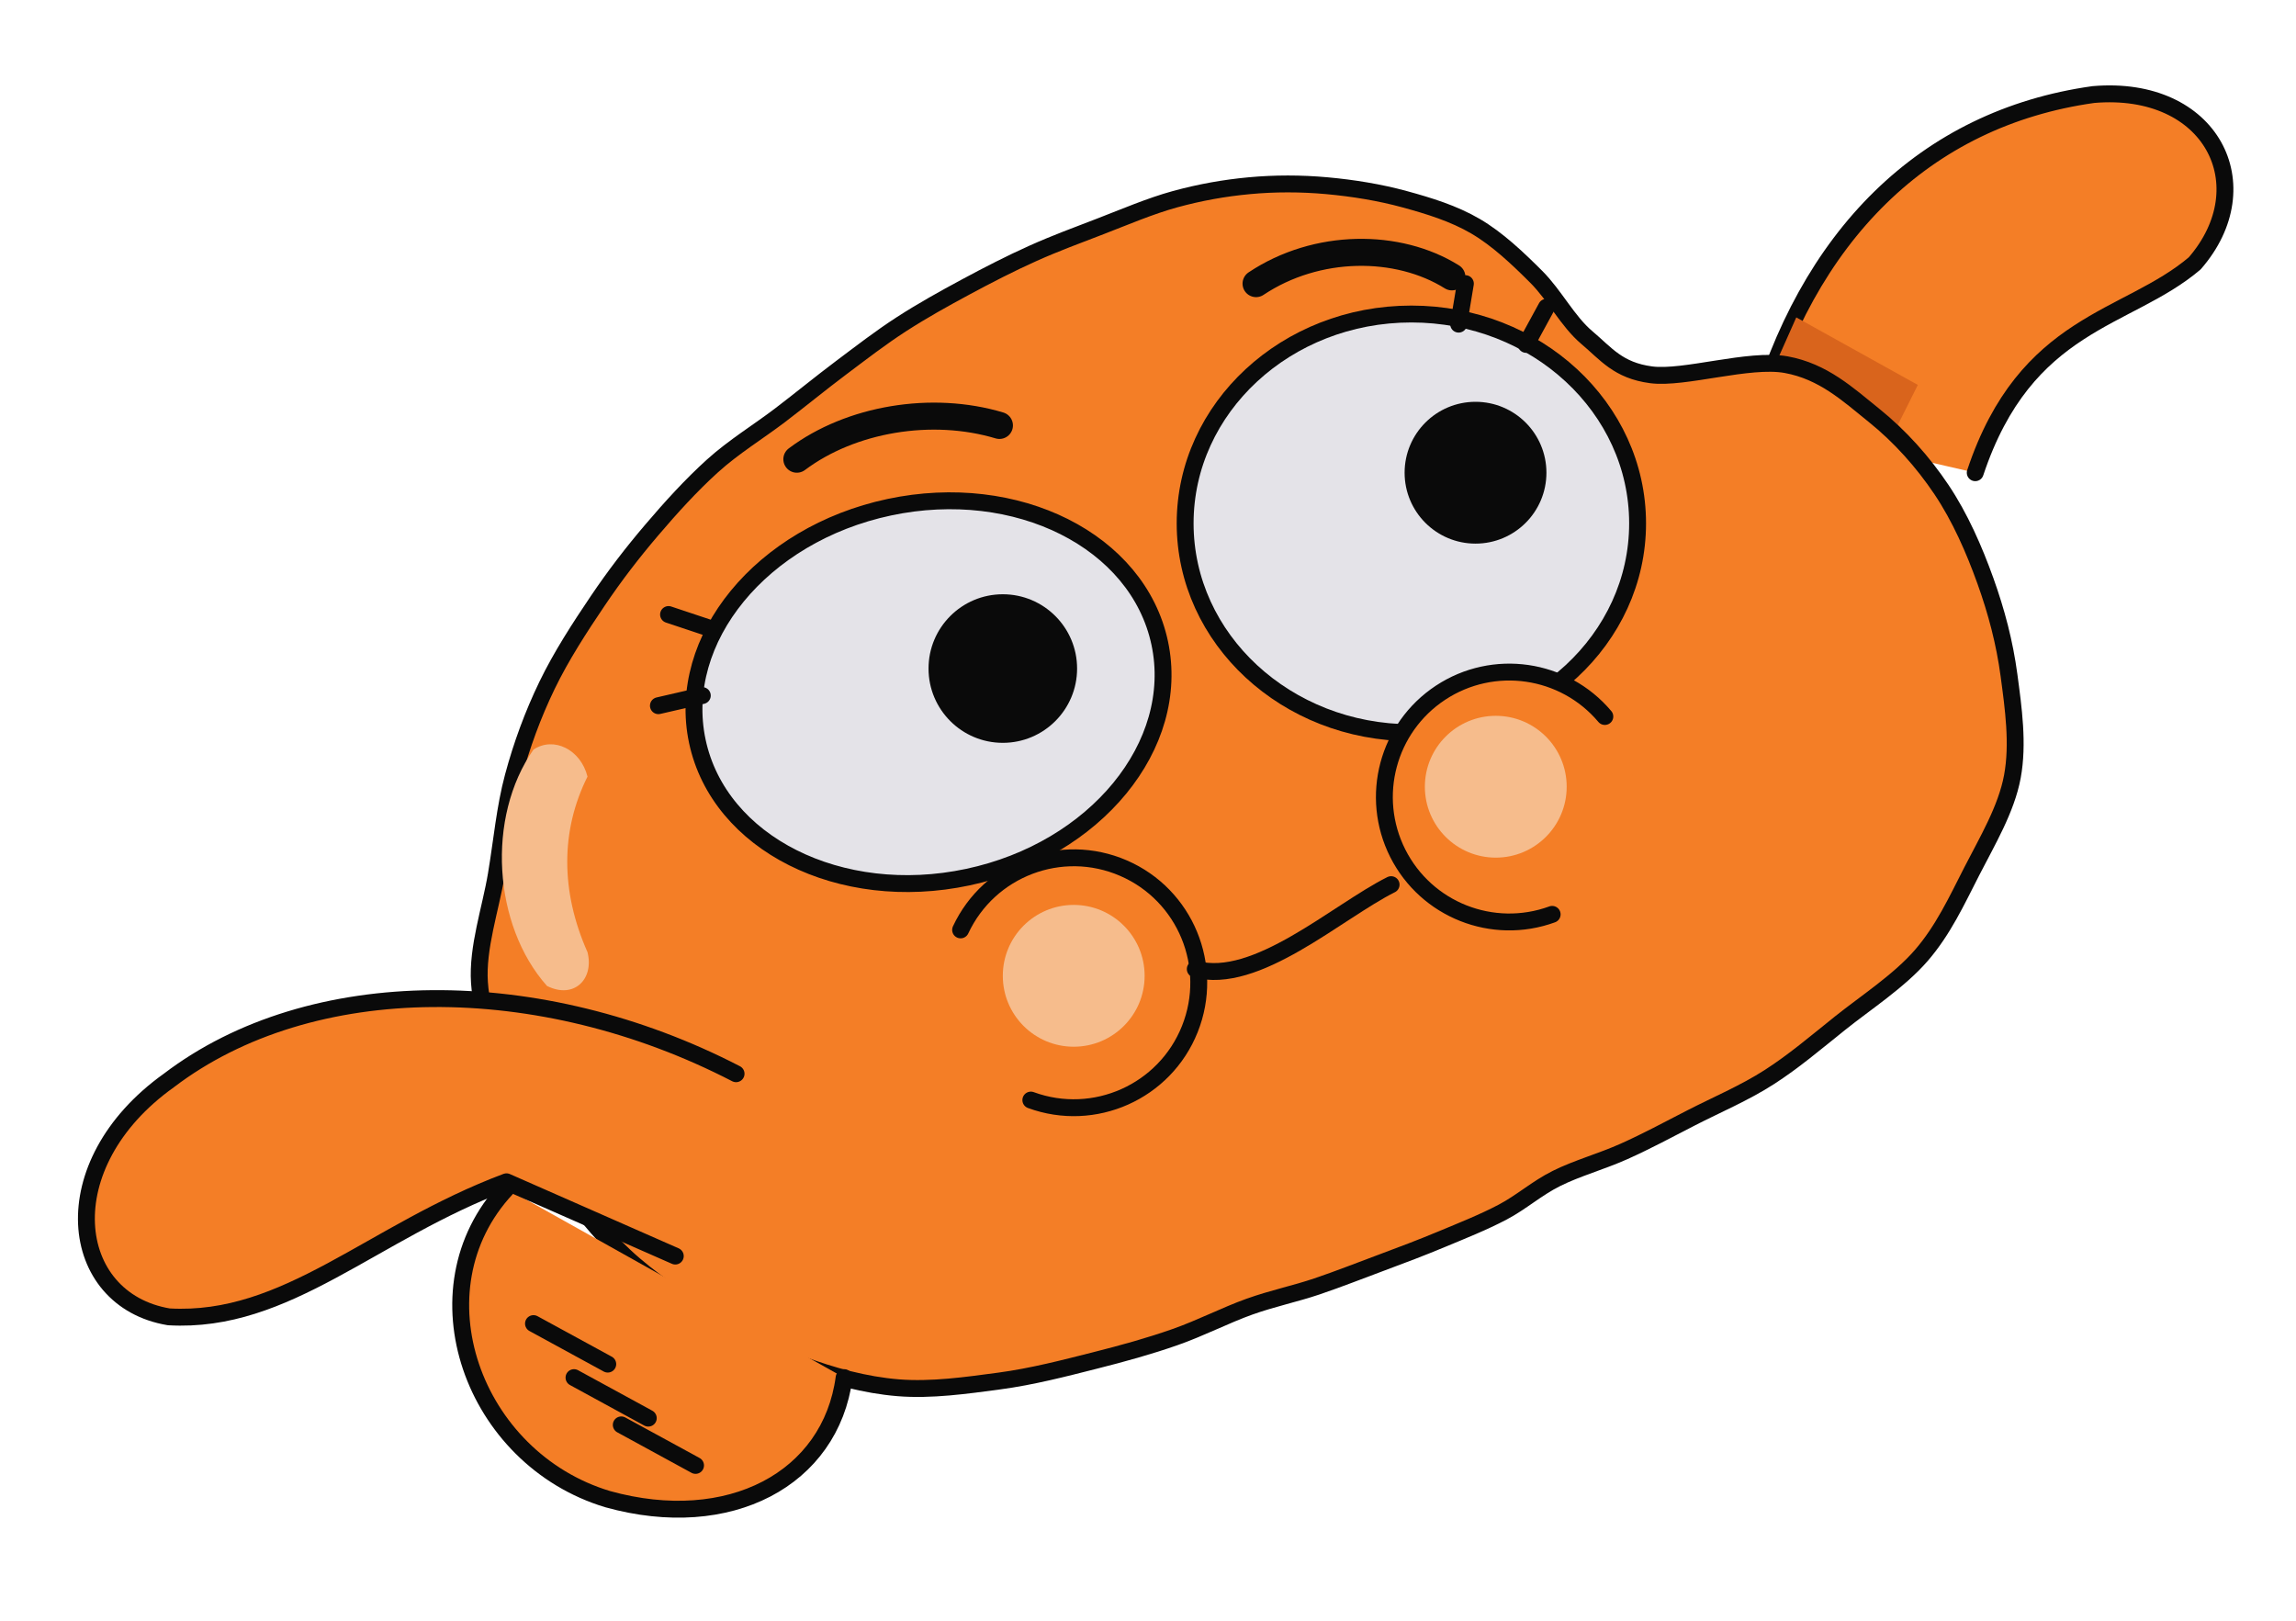
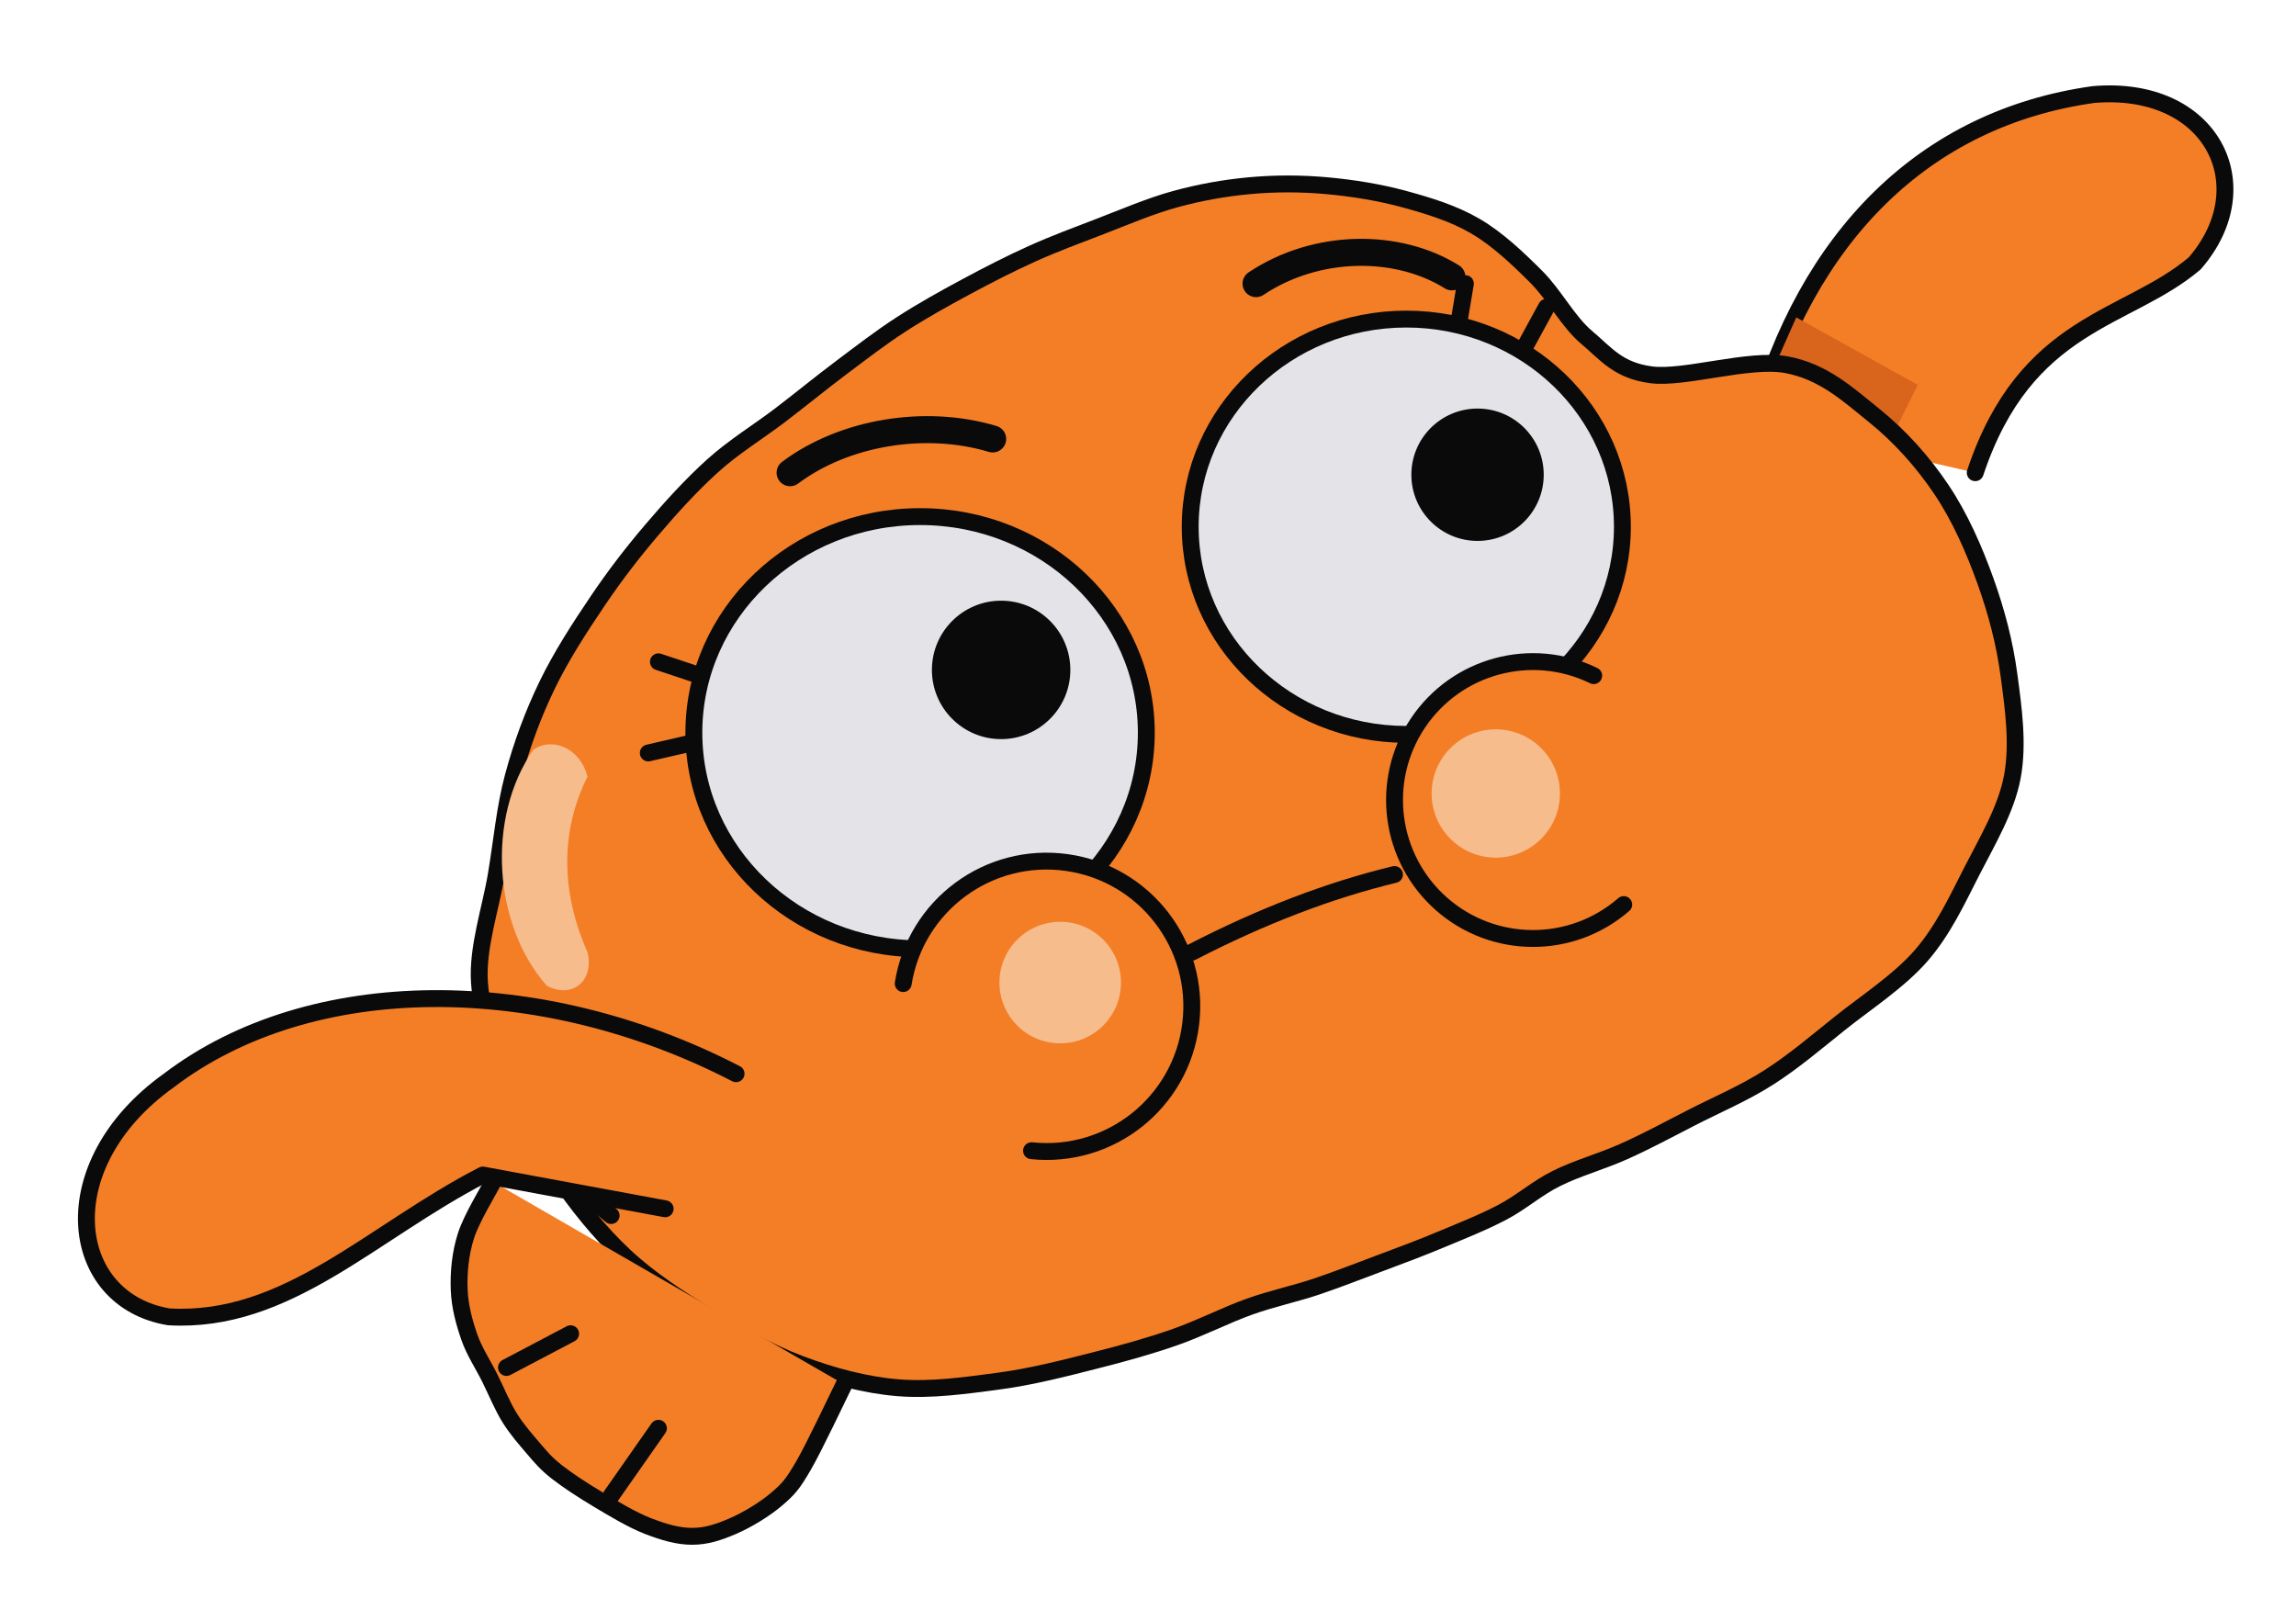
<svg xmlns="http://www.w3.org/2000/svg" viewBox="0 0 680 480" width="680" height="480">
  <path d="M520 125C535 70 570 35 620 28c35-3 50 27 30 50-20 17-50 17-65 62" fill="#f47e26" stroke="#0a0a0a" stroke-width="5" stroke-linecap="round" stroke-linejoin="round" />
  <path d="M524 112l34 22 10-20-36-20z" fill="#d9641c" />
  <path d="M370 55C377.5 54.3 385.3 54.3 393 55C400.7 55.7 408.7 57.0 416 59C423.3 61.0 430.5 63.2 437 67C443.5 70.8 449.5 76.5 455 82C460.5 87.5 464.3 95.2 470 100C475.7 104.8 479.2 109.7 489 111C498.8 112.3 518.0 106.0 529 108C540.0 110.0 547.3 116.8 555 123C562.7 129.2 569.5 136.8 575 145C580.5 153.2 584.7 162.8 588 172C591.3 181.2 593.7 190.3 595 200C596.3 209.7 597.8 220.3 596 230C594.2 239.7 588.5 249.2 584 258C579.5 266.8 575.5 275.5 569 283C562.5 290.5 552.5 297.0 545 303C537.5 309.0 531.3 314.3 524 319C516.7 323.7 508.2 327.3 501 331C493.8 334.7 487.7 338.0 481 341C474.3 344.0 467.0 346.0 461 349C455.0 352.0 450.7 356.0 445 359C439.3 362.0 433.0 364.5 427 367C421.0 369.5 415.2 371.7 409 374C402.8 376.3 396.5 378.8 390 381C383.5 383.2 377.0 384.5 370 387C363.0 389.5 355.7 393.3 348 396C340.3 398.7 332.7 400.8 324 403C315.3 405.2 305.7 407.7 296 409C286.3 410.3 275.8 411.8 266 411C256.2 410.2 246.3 407.5 237 404C227.7 400.5 218.7 395.3 210 390C201.3 384.7 192.5 379.0 185 372C177.5 365.0 170.7 356.5 165 348C159.3 339.5 154.8 330.5 151 321C147.2 311.5 142.7 301.3 142 291C141.3 280.7 145.3 269.2 147 259C148.7 248.8 149.5 239.3 152 230C154.5 220.7 157.8 211.7 162 203C166.2 194.3 171.8 185.7 177 178C182.2 170.3 187.3 163.7 193 157C198.7 150.3 204.7 143.7 211 138C217.3 132.3 224.7 127.8 231 123C237.3 118.2 243.0 113.5 249 109C255.0 104.5 260.8 100.0 267 96C273.2 92.0 279.5 88.5 286 85C292.5 81.5 299.3 78.0 306 75C312.7 72.0 319.0 69.7 326 67C333.0 64.3 340.7 61.0 348 59C355.3 57.0 362.5 55.7 370 55Z" fill="#f47e26" stroke="#0a0a0a" stroke-width="5" stroke-linecap="round" stroke-linejoin="round" />
  <path d="M158 222c-14 20-12 52 4 70 8 4 14-2 12-10-8-18-8-36 0-52-2-8-10-12-16-8z" fill="#f6bc8c" />
-   <path d="M150 352c-28 30-10 80 30 92 36 10 66-6 70-36" fill="#f47e26" stroke="#0a0a0a" stroke-width="5" stroke-linecap="round" stroke-linejoin="round" />
-   <path d="M158 392l22 12M170 408l22 12M184 422l22 12" fill="none" stroke="#0a0a0a" stroke-width="5" stroke-linecap="round" stroke-linejoin="round" />
-   <path d="M218 318C160 288 92 288 50 320c-35 25-30 65 0 70 35 2 60-25 100-40L200 372" fill="#f47e26" stroke="#0a0a0a" stroke-width="5" stroke-linecap="round" stroke-linejoin="round" />
-   <ellipse cx="275" cy="205" rx="70" ry="56" transform="rotate(-12 275 205)" fill="#e4e3e8" stroke="#0a0a0a" stroke-width="5" stroke-linecap="round" stroke-linejoin="round" />
-   <ellipse cx="418" cy="155" rx="67" ry="62" fill="#e4e3e8" stroke="#0a0a0a" stroke-width="5" stroke-linecap="round" stroke-linejoin="round" />
-   <circle cx="297" cy="198" r="22" fill="#0a0a0a" />
-   <circle cx="437" cy="140" r="21" fill="#0a0a0a" />
-   <path d="M210 186l-12-4M208 206l-13 3M432 96l2-12M452 102l6-11" fill="none" stroke="#0a0a0a" stroke-width="5" stroke-linecap="round" stroke-linejoin="round" />
-   <path d="M236 136c16-12 40-16 60-10M372 84c18-12 42-12 58-2" fill="none" stroke="#0a0a0a" stroke-width="8" stroke-linecap="round" stroke-linejoin="round" />
-   <circle cx="318" cy="291" r="37" fill="#f47e26" />
-   <path d="M284.5 275.4A37 37 0 1 1 305.3 325.8" fill="none" stroke="#0a0a0a" stroke-width="5" stroke-linecap="round" />
-   <circle cx="447" cy="236" r="37" fill="#f47e26" />
-   <path d="M475.3 212.2A37 37 0 1 0 459.7 270.8" fill="none" stroke="#0a0a0a" stroke-width="5" stroke-linecap="round" />
-   <path d="M354 287C372 292 396 270 412 262" fill="none" stroke="#0a0a0a" stroke-width="5" stroke-linecap="round" stroke-linejoin="round" />
-   <circle cx="318" cy="289" r="21" fill="#f6bc8c" />
-   <circle cx="443" cy="233" r="21" fill="#f6bc8c" />
+   <path d="M146 350C144.7 352.7 139.7 360.7 138 366C136.3 371.3 135.8 377.0 136 382C136.2 387.0 137.5 391.7 139 396C140.5 400.3 143.0 404.0 145 408C147.0 412.0 148.8 416.5 151 420C153.2 423.5 155.7 426.3 158 429C160.3 431.7 161.8 433.5 165 436C168.2 438.5 172.5 441.3 177 444C181.5 446.7 187.3 450.2 192 452C196.7 453.8 200.8 455.0 205 455C209.2 455.0 212.8 453.8 217 452C221.2 450.2 226.5 447.0 230 444C233.5 441.0 234.7 439.7 238 434C241.3 428.3 248.0 414.0 250 410" fill="#f47e26" stroke="#0a0a0a" stroke-width="5" stroke-linecap="round" stroke-linejoin="round" />
+   <path d="M150 405L169 395M181 443L195 423M175 355l6 5" fill="none" stroke="#0a0a0a" stroke-width="5" stroke-linecap="round" stroke-linejoin="round" />
+   <path d="M218 318C160 288 92 288 50 320c-35 25-30 65 0 70 35 2 60-25 93-42L197 358" fill="#f47e26" stroke="#0a0a0a" stroke-width="5" stroke-linecap="round" stroke-linejoin="round" />
+   <ellipse cx="272.5" cy="217" rx="67" ry="64" fill="#e4e3e8" stroke="#0a0a0a" stroke-width="5" stroke-linecap="round" stroke-linejoin="round" />
+   <ellipse cx="416.5" cy="156" rx="64" ry="61.5" fill="#e4e3e8" stroke="#0a0a0a" stroke-width="5" stroke-linecap="round" stroke-linejoin="round" />
+   <circle cx="296.5" cy="198.4" r="20.5" fill="#0a0a0a" />
+   <circle cx="437.6" cy="140.6" r="19.6" fill="#0a0a0a" />
+   <path d="M207 200l-12-4M205 220l-13 3M432 96l2-12M452 102l6-11" fill="none" stroke="#0a0a0a" stroke-width="5" stroke-linecap="round" stroke-linejoin="round" />
+   <path d="M234 140c16-12 40-16 60-10M372 84c18-12 42-12 58-2" fill="none" stroke="#0a0a0a" stroke-width="8" stroke-linecap="round" stroke-linejoin="round" />
+   <circle cx="310" cy="298" r="43" fill="#f47e26" />
+   <path d="M267.5 291.3A43 43 0 1 1 305.5 340.8" fill="none" stroke="#0a0a0a" stroke-width="5" stroke-linecap="round" />
+   <circle cx="454" cy="237" r="41" fill="#f47e26" />
+   <path d="M472.0 200.1A41 41 0 1 0 480.9 267.9" fill="none" stroke="#0a0a0a" stroke-width="5" stroke-linecap="round" />
+   <path d="M353 282Q384 266 413 259" fill="none" stroke="#0a0a0a" stroke-width="5" stroke-linecap="round" stroke-linejoin="round" />
+   <circle cx="314" cy="291" r="18" fill="#f6bc8c" />
+   <circle cx="443" cy="235" r="19" fill="#f6bc8c" />
</svg>
